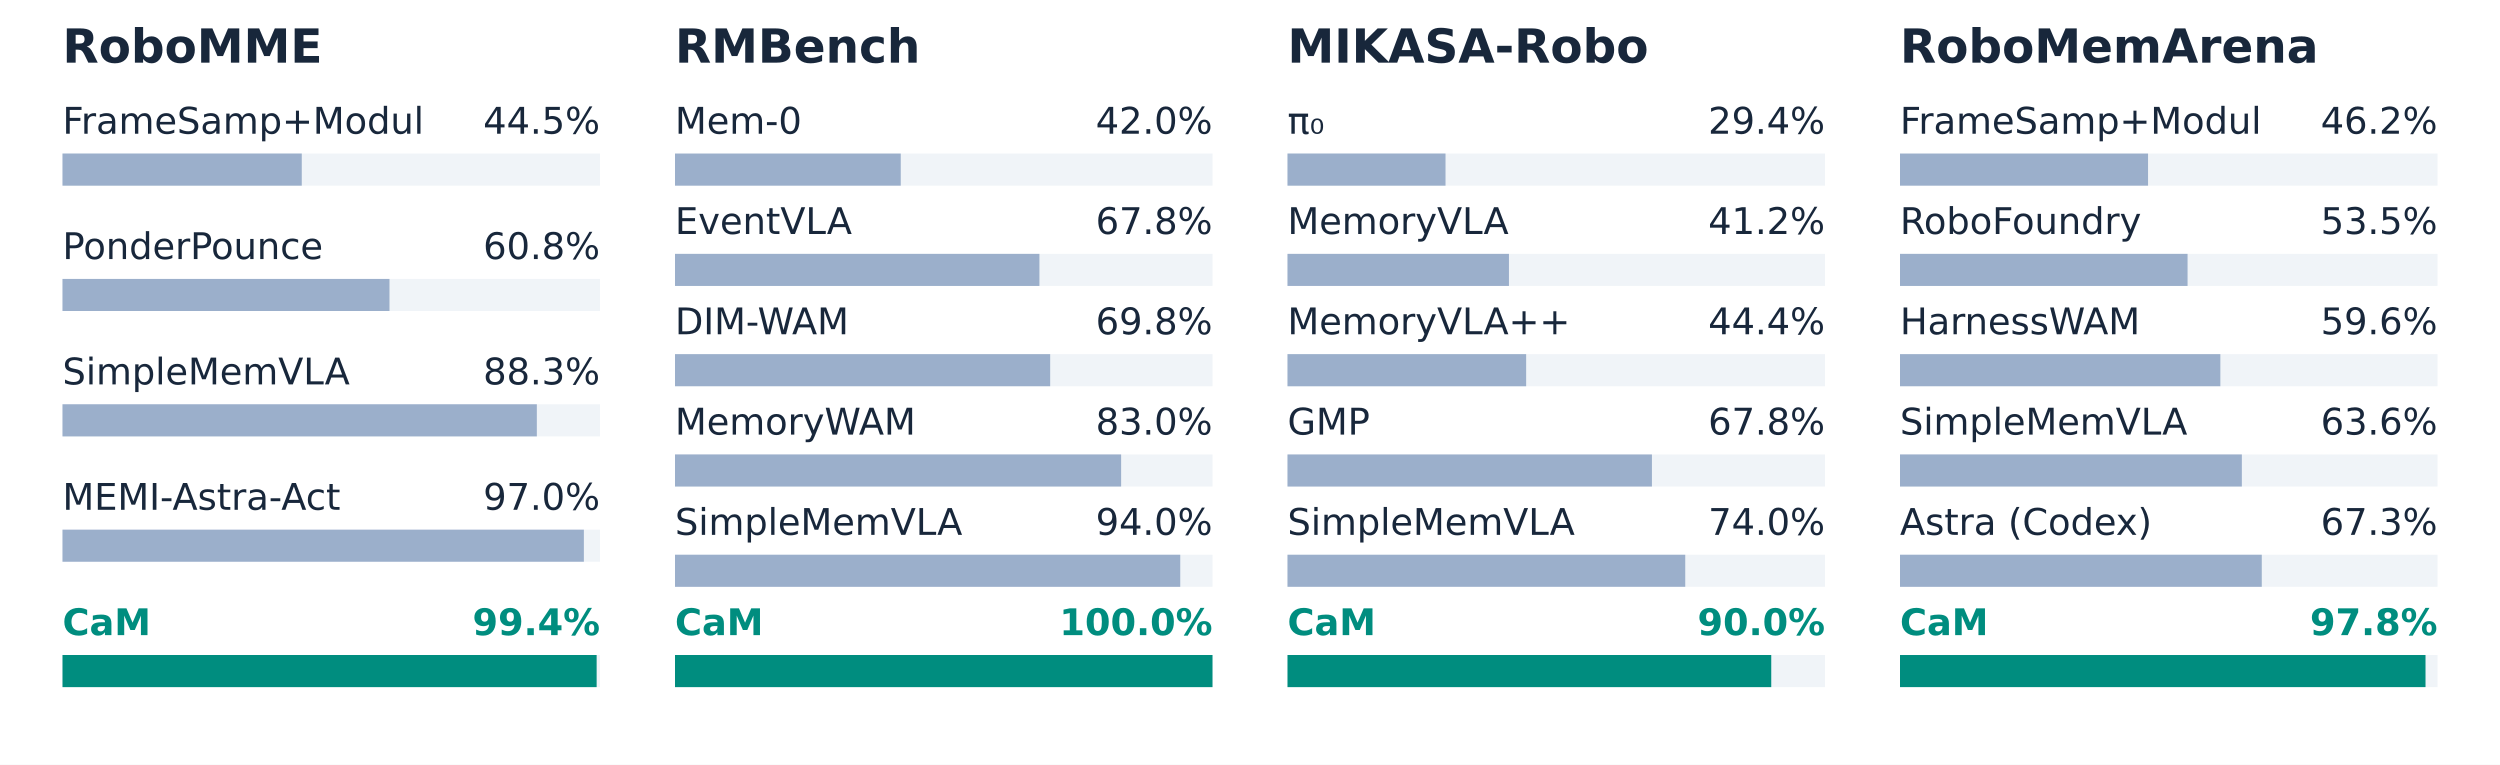
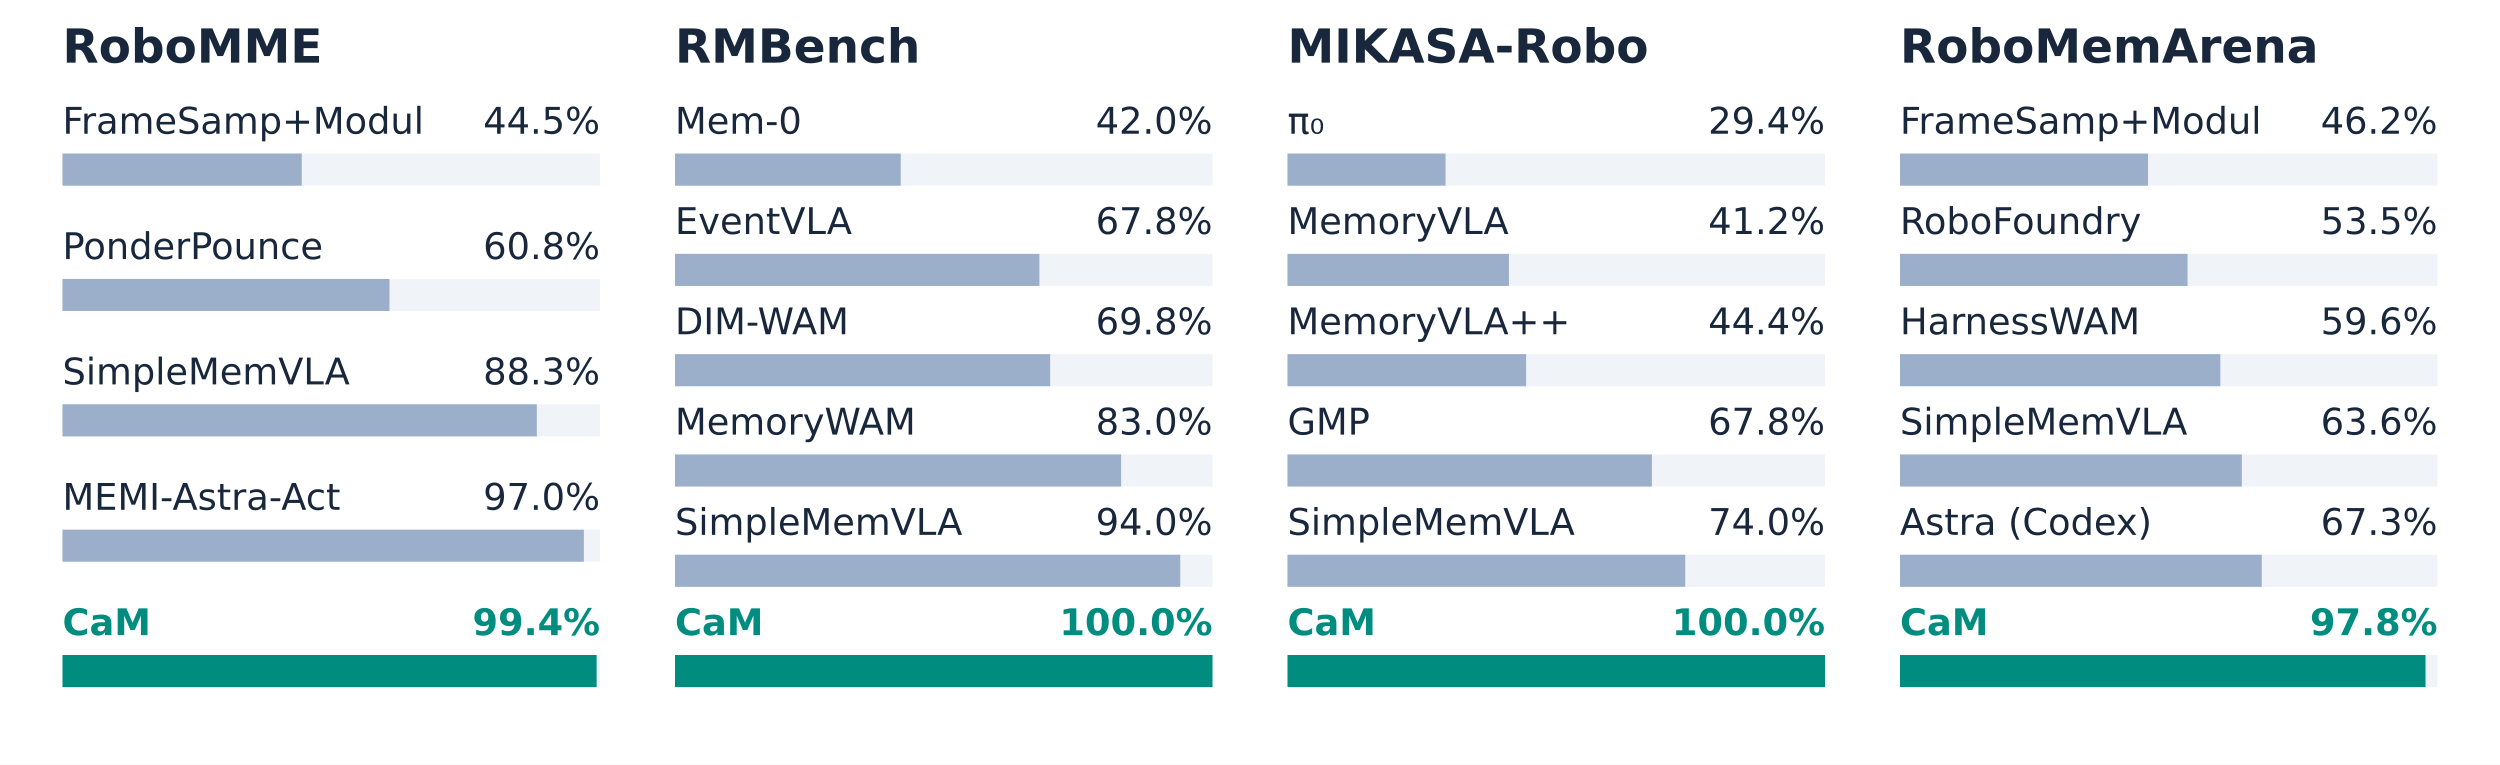
<svg xmlns="http://www.w3.org/2000/svg" width="1224pt" height="374.4pt" viewBox="0 0 1224 374.4" version="1.1">
  <defs>
    <style type="text/css">*{stroke-linejoin: round; stroke-linecap: butt}</style>
  </defs>
  <g id="figure_1">
    <g id="patch_1">
      <path d="M 0 374.4 L 1224 374.4 L 1224 0 L 0 0 z " style="fill: #ffffff" />
    </g>
    <g id="axes_1">
      <g id="patch_2">
        <path d="M 30.6 90.899 L 293.76 90.899 L 293.76 75.187 L 30.6 75.187 z " clip-path="url(#p5bf6a9f2eb)" style="fill: #f0f4f8" />
      </g>
      <g id="patch_3">
        <path d="M 30.6 152.276 L 293.76 152.276 L 293.76 136.564 L 30.6 136.564 z " clip-path="url(#p5bf6a9f2eb)" style="fill: #f0f4f8" />
      </g>
      <g id="patch_4">
        <path d="M 30.6 213.654 L 293.76 213.654 L 293.76 197.941 L 30.6 197.941 z " clip-path="url(#p5bf6a9f2eb)" style="fill: #f0f4f8" />
      </g>
      <g id="patch_5">
        <path d="M 30.6 275.031 L 293.76 275.031 L 293.76 259.318 L 30.6 259.318 z " clip-path="url(#p5bf6a9f2eb)" style="fill: #f0f4f8" />
      </g>
      <g id="patch_6">
        <path d="M 30.6 336.408 L 293.76 336.408 L 293.76 320.695 L 30.6 320.695 z " clip-path="url(#p5bf6a9f2eb)" style="fill: #f0f4f8" />
      </g>
      <g id="patch_7">
        <path d="M 30.6 90.899 L 147.744 90.899 L 147.744 75.187 L 30.6 75.187 z " clip-path="url(#p5bf6a9f2eb)" style="fill: #9bafcb" />
      </g>
      <g id="patch_8">
        <path d="M 30.6 152.276 L 190.688 152.276 L 190.688 136.564 L 30.6 136.564 z " clip-path="url(#p5bf6a9f2eb)" style="fill: #9bafcb" />
      </g>
      <g id="patch_9">
        <path d="M 30.6 213.654 L 262.839 213.654 L 262.839 197.941 L 30.6 197.941 z " clip-path="url(#p5bf6a9f2eb)" style="fill: #9bafcb" />
      </g>
      <g id="patch_10">
        <path d="M 30.6 275.031 L 285.865 275.031 L 285.865 259.318 L 30.6 259.318 z " clip-path="url(#p5bf6a9f2eb)" style="fill: #9bafcb" />
      </g>
      <g id="patch_11">
        <path d="M 30.6 336.408 L 292.115 336.408 L 292.115 320.695 L 30.6 320.695 z " clip-path="url(#p5bf6a9f2eb)" style="fill: #008d7f" />
      </g>
      <g id="text_1">
        <text style="font-size: 18px; font-family: 'DejaVu Sans'; text-anchor: start; fill: #18273b" x="30.6" y="65.461" transform="rotate(-0 30.6 65.46149)">FrameSamp+Modul</text>
      </g>
      <g id="text_2">
        <text style="font-size: 18px; font-family: 'DejaVu Sans'; text-anchor: end; fill: #18273b" x="293.76" y="65.461" transform="rotate(-0 293.76 65.46149)">44.5%</text>
      </g>
      <g id="text_3">
        <text style="font-size: 18px; font-family: 'DejaVu Sans'; text-anchor: start; fill: #18273b" x="30.6" y="126.839" transform="rotate(-0 30.6 126.8385)">PonderPounce</text>
      </g>
      <g id="text_4">
        <text style="font-size: 18px; font-family: 'DejaVu Sans'; text-anchor: end; fill: #18273b" x="293.76" y="126.839" transform="rotate(-0 293.76 126.8385)">60.8%</text>
      </g>
      <g id="text_5">
        <text style="font-size: 18px; font-family: 'DejaVu Sans'; text-anchor: start; fill: #18273b" x="30.6" y="188.216" transform="rotate(-0 30.6 188.2156)">SimpleMemVLA</text>
      </g>
      <g id="text_6">
        <text style="font-size: 18px; font-family: 'DejaVu Sans'; text-anchor: end; fill: #18273b" x="293.76" y="188.216" transform="rotate(-0 293.76 188.2156)">88.3%</text>
      </g>
      <g id="text_7">
        <text style="font-size: 18px; font-family: 'DejaVu Sans'; text-anchor: start; fill: #18273b" x="30.6" y="249.593" transform="rotate(-0 30.6 249.5926)">MEMI-Astra-Act</text>
      </g>
      <g id="text_8">
        <text style="font-size: 18px; font-family: 'DejaVu Sans'; text-anchor: end; fill: #18273b" x="293.76" y="249.593" transform="rotate(-0 293.76 249.5926)">97.0%</text>
      </g>
      <g id="text_9">
        <text style="font-weight: 700; font-size: 18px; font-family: 'DejaVu Sans'; text-anchor: start; fill: #008d7f" x="30.6" y="310.97" transform="rotate(-0 30.6 310.9697)">CaM</text>
      </g>
      <g id="text_10">
        <text style="font-weight: 700; font-size: 18px; font-family: 'DejaVu Sans'; text-anchor: end; fill: #008d7f" x="293.76" y="310.97" transform="rotate(-0 293.76 310.9697)">99.4%</text>
      </g>
      <g id="text_11">
        <text style="font-weight: 700; font-size: 23px; font-family: 'DejaVu Sans'; text-anchor: start; fill: #18273b" x="30.6" y="30.672" transform="rotate(-0 30.6 30.672)">RoboMME</text>
      </g>
    </g>
    <g id="axes_2">
      <g id="patch_12">
        <path d="M 330.48 90.899 L 593.64 90.899 L 593.64 75.187 L 330.48 75.187 z " clip-path="url(#pbbed36736d)" style="fill: #f0f4f8" />
      </g>
      <g id="patch_13">
        <path d="M 330.48 140.001 L 593.64 140.001 L 593.64 124.289 L 330.48 124.289 z " clip-path="url(#pbbed36736d)" style="fill: #f0f4f8" />
      </g>
      <g id="patch_14">
        <path d="M 330.48 189.103 L 593.64 189.103 L 593.64 173.39 L 330.48 173.39 z " clip-path="url(#pbbed36736d)" style="fill: #f0f4f8" />
      </g>
      <g id="patch_15">
        <path d="M 330.48 238.204 L 593.64 238.204 L 593.64 222.492 L 330.48 222.492 z " clip-path="url(#pbbed36736d)" style="fill: #f0f4f8" />
      </g>
      <g id="patch_16">
        <path d="M 330.48 287.306 L 593.64 287.306 L 593.64 271.593 L 330.48 271.593 z " clip-path="url(#pbbed36736d)" style="fill: #f0f4f8" />
      </g>
      <g id="patch_17">
        <path d="M 330.48 336.408 L 593.64 336.408 L 593.64 320.695 L 330.48 320.695 z " clip-path="url(#pbbed36736d)" style="fill: #f0f4f8" />
      </g>
      <g id="patch_18">
        <path d="M 330.48 90.899 L 441.007 90.899 L 441.007 75.187 L 330.48 75.187 z " clip-path="url(#pbbed36736d)" style="fill: #9bafcb" />
      </g>
      <g id="patch_19">
        <path d="M 330.48 140.001 L 508.902 140.001 L 508.902 124.289 L 330.48 124.289 z " clip-path="url(#pbbed36736d)" style="fill: #9bafcb" />
      </g>
      <g id="patch_20">
        <path d="M 330.48 189.103 L 514.166 189.103 L 514.166 173.39 L 330.48 173.39 z " clip-path="url(#pbbed36736d)" style="fill: #9bafcb" />
      </g>
      <g id="patch_21">
        <path d="M 330.48 238.204 L 548.903 238.204 L 548.903 222.492 L 330.48 222.492 z " clip-path="url(#pbbed36736d)" style="fill: #9bafcb" />
      </g>
      <g id="patch_22">
        <path d="M 330.48 287.306 L 577.85 287.306 L 577.85 271.593 L 330.48 271.593 z " clip-path="url(#pbbed36736d)" style="fill: #9bafcb" />
      </g>
      <g id="patch_23">
        <path d="M 330.48 336.408 L 593.64 336.408 L 593.64 320.695 L 330.48 320.695 z " clip-path="url(#pbbed36736d)" style="fill: #008d7f" />
      </g>
      <g id="text_12">
        <text style="font-size: 18px; font-family: 'DejaVu Sans'; text-anchor: start; fill: #18273b" x="330.48" y="65.461" transform="rotate(-0 330.48 65.46149)">Mem-0</text>
      </g>
      <g id="text_13">
        <text style="font-size: 18px; font-family: 'DejaVu Sans'; text-anchor: end; fill: #18273b" x="593.64" y="65.461" transform="rotate(-0 593.64 65.46149)">42.0%</text>
      </g>
      <g id="text_14">
        <text style="font-size: 18px; font-family: 'DejaVu Sans'; text-anchor: start; fill: #18273b" x="330.48" y="114.563" transform="rotate(-0 330.48 114.5631)">EventVLA</text>
      </g>
      <g id="text_15">
        <text style="font-size: 18px; font-family: 'DejaVu Sans'; text-anchor: end; fill: #18273b" x="593.64" y="114.563" transform="rotate(-0 593.64 114.5631)">67.8%</text>
      </g>
      <g id="text_16">
        <text style="font-size: 18px; font-family: 'DejaVu Sans'; text-anchor: start; fill: #18273b" x="330.48" y="163.665" transform="rotate(-0 330.48 163.6648)">DIM-WAM</text>
      </g>
      <g id="text_17">
        <text style="font-size: 18px; font-family: 'DejaVu Sans'; text-anchor: end; fill: #18273b" x="593.64" y="163.665" transform="rotate(-0 593.64 163.6648)">69.8%</text>
      </g>
      <g id="text_18">
        <text style="font-size: 18px; font-family: 'DejaVu Sans'; text-anchor: start; fill: #18273b" x="330.48" y="212.766" transform="rotate(-0 330.48 212.7664)">MemoryWAM</text>
      </g>
      <g id="text_19">
        <text style="font-size: 18px; font-family: 'DejaVu Sans'; text-anchor: end; fill: #18273b" x="593.64" y="212.766" transform="rotate(-0 593.64 212.7664)">83.0%</text>
      </g>
      <g id="text_20">
        <text style="font-size: 18px; font-family: 'DejaVu Sans'; text-anchor: start; fill: #18273b" x="330.48" y="261.868" transform="rotate(-0 330.48 261.868)">SimpleMemVLA</text>
      </g>
      <g id="text_21">
        <text style="font-size: 18px; font-family: 'DejaVu Sans'; text-anchor: end; fill: #18273b" x="593.64" y="261.868" transform="rotate(-0 593.64 261.868)">94.0%</text>
      </g>
      <g id="text_22">
        <text style="font-weight: 700; font-size: 18px; font-family: 'DejaVu Sans'; text-anchor: start; fill: #008d7f" x="330.48" y="310.97" transform="rotate(-0 330.48 310.9697)">CaM</text>
      </g>
      <g id="text_23">
        <text style="font-weight: 700; font-size: 18px; font-family: 'DejaVu Sans'; text-anchor: end; fill: #008d7f" x="593.64" y="310.97" transform="rotate(-0 593.64 310.9697)">100.0%</text>
      </g>
      <g id="text_24">
        <text style="font-weight: 700; font-size: 23px; font-family: 'DejaVu Sans'; text-anchor: start; fill: #18273b" x="330.48" y="30.672" transform="rotate(-0 330.48 30.672)">RMBench</text>
      </g>
    </g>
    <g id="axes_3">
      <g id="patch_24">
        <path d="M 630.36 90.899 L 893.52 90.899 L 893.52 75.187 L 630.36 75.187 z " clip-path="url(#p13d2c39199)" style="fill: #f0f4f8" />
      </g>
      <g id="patch_25">
        <path d="M 630.36 140.001 L 893.52 140.001 L 893.52 124.289 L 630.36 124.289 z " clip-path="url(#p13d2c39199)" style="fill: #f0f4f8" />
      </g>
      <g id="patch_26">
        <path d="M 630.36 189.103 L 893.52 189.103 L 893.52 173.39 L 630.36 173.39 z " clip-path="url(#p13d2c39199)" style="fill: #f0f4f8" />
      </g>
      <g id="patch_27">
        <path d="M 630.36 238.204 L 893.52 238.204 L 893.52 222.492 L 630.36 222.492 z " clip-path="url(#p13d2c39199)" style="fill: #f0f4f8" />
      </g>
      <g id="patch_28">
        <path d="M 630.36 287.306 L 893.52 287.306 L 893.52 271.593 L 630.36 271.593 z " clip-path="url(#p13d2c39199)" style="fill: #f0f4f8" />
      </g>
      <g id="patch_29">
        <path d="M 630.36 336.408 L 893.52 336.408 L 893.52 320.695 L 630.36 320.695 z " clip-path="url(#p13d2c39199)" style="fill: #f0f4f8" />
      </g>
      <g id="patch_30">
        <path d="M 630.36 90.899 L 707.729 90.899 L 707.729 75.187 L 630.36 75.187 z " clip-path="url(#p13d2c39199)" style="fill: #9bafcb" />
      </g>
      <g id="patch_31">
        <path d="M 630.36 140.001 L 738.782 140.001 L 738.782 124.289 L 630.36 124.289 z " clip-path="url(#p13d2c39199)" style="fill: #9bafcb" />
      </g>
      <g id="patch_32">
        <path d="M 630.36 189.103 L 747.203 189.103 L 747.203 173.39 L 630.36 173.39 z " clip-path="url(#p13d2c39199)" style="fill: #9bafcb" />
      </g>
      <g id="patch_33">
        <path d="M 630.36 238.204 L 808.782 238.204 L 808.782 222.492 L 630.36 222.492 z " clip-path="url(#p13d2c39199)" style="fill: #9bafcb" />
      </g>
      <g id="patch_34">
        <path d="M 630.36 287.306 L 825.098 287.306 L 825.098 271.593 L 630.36 271.593 z " clip-path="url(#p13d2c39199)" style="fill: #9bafcb" />
      </g>
      <g id="patch_35">
-         <path d="M 630.36 336.408 L 867.204 336.408 L 867.204 320.695 L 630.36 320.695 z " clip-path="url(#p13d2c39199)" style="fill: #008d7f" />
+         <path d="M 630.36 336.408 L 893.52 336.408 L 893.52 320.695 L 630.36 320.695 z " clip-path="url(#p13d2c39199)" style="fill: #008d7f" />
      </g>
      <g id="text_25">
        <text style="font-size: 18px; font-family: 'DejaVu Sans'; text-anchor: start; fill: #18273b" x="630.36" y="65.461" transform="rotate(-0 630.36 65.46149)">π₀</text>
      </g>
      <g id="text_26">
        <text style="font-size: 18px; font-family: 'DejaVu Sans'; text-anchor: end; fill: #18273b" x="893.52" y="65.461" transform="rotate(-0 893.52 65.46149)">29.4%</text>
      </g>
      <g id="text_27">
        <text style="font-size: 18px; font-family: 'DejaVu Sans'; text-anchor: start; fill: #18273b" x="630.36" y="114.563" transform="rotate(-0 630.36 114.5631)">MemoryVLA</text>
      </g>
      <g id="text_28">
        <text style="font-size: 18px; font-family: 'DejaVu Sans'; text-anchor: end; fill: #18273b" x="893.52" y="114.563" transform="rotate(-0 893.52 114.5631)">41.2%</text>
      </g>
      <g id="text_29">
        <text style="font-size: 18px; font-family: 'DejaVu Sans'; text-anchor: start; fill: #18273b" x="630.36" y="163.665" transform="rotate(-0 630.36 163.6648)">MemoryVLA++</text>
      </g>
      <g id="text_30">
        <text style="font-size: 18px; font-family: 'DejaVu Sans'; text-anchor: end; fill: #18273b" x="893.52" y="163.665" transform="rotate(-0 893.52 163.6648)">44.4%</text>
      </g>
      <g id="text_31">
        <text style="font-size: 18px; font-family: 'DejaVu Sans'; text-anchor: start; fill: #18273b" x="630.36" y="212.766" transform="rotate(-0 630.36 212.7664)">GMP</text>
      </g>
      <g id="text_32">
        <text style="font-size: 18px; font-family: 'DejaVu Sans'; text-anchor: end; fill: #18273b" x="893.52" y="212.766" transform="rotate(-0 893.52 212.7664)">67.8%</text>
      </g>
      <g id="text_33">
        <text style="font-size: 18px; font-family: 'DejaVu Sans'; text-anchor: start; fill: #18273b" x="630.36" y="261.868" transform="rotate(-0 630.36 261.868)">SimpleMemVLA</text>
      </g>
      <g id="text_34">
        <text style="font-size: 18px; font-family: 'DejaVu Sans'; text-anchor: end; fill: #18273b" x="893.52" y="261.868" transform="rotate(-0 893.52 261.868)">74.0%</text>
      </g>
      <g id="text_35">
        <text style="font-weight: 700; font-size: 18px; font-family: 'DejaVu Sans'; text-anchor: start; fill: #008d7f" x="630.36" y="310.97" transform="rotate(-0 630.36 310.9697)">CaM</text>
      </g>
      <g id="text_36">
-         <text style="font-weight: 700; font-size: 18px; font-family: 'DejaVu Sans'; text-anchor: end; fill: #008d7f" x="893.52" y="310.97" transform="rotate(-0 893.52 310.9697)">90.0%</text>
+         <text style="font-weight: 700; font-size: 18px; font-family: 'DejaVu Sans'; text-anchor: end; fill: #008d7f" x="893.52" y="310.97" transform="rotate(-0 893.52 310.9697)">100.0%</text>
      </g>
      <g id="text_37">
        <text style="font-weight: 700; font-size: 23px; font-family: 'DejaVu Sans'; text-anchor: start; fill: #18273b" x="630.36" y="30.672" transform="rotate(-0 630.36 30.672)">MIKASA-Robo</text>
      </g>
    </g>
    <g id="axes_4">
      <g id="patch_36">
        <path d="M 930.24 90.899 L 1193.4 90.899 L 1193.4 75.187 L 930.24 75.187 z " clip-path="url(#pb7491d4dff)" style="fill: #f0f4f8" />
      </g>
      <g id="patch_37">
        <path d="M 930.24 140.001 L 1193.4 140.001 L 1193.4 124.289 L 930.24 124.289 z " clip-path="url(#pb7491d4dff)" style="fill: #f0f4f8" />
      </g>
      <g id="patch_38">
        <path d="M 930.24 189.103 L 1193.4 189.103 L 1193.4 173.39 L 930.24 173.39 z " clip-path="url(#pb7491d4dff)" style="fill: #f0f4f8" />
      </g>
      <g id="patch_39">
        <path d="M 930.24 238.204 L 1193.4 238.204 L 1193.4 222.492 L 930.24 222.492 z " clip-path="url(#pb7491d4dff)" style="fill: #f0f4f8" />
      </g>
      <g id="patch_40">
        <path d="M 930.24 287.306 L 1193.4 287.306 L 1193.4 271.593 L 930.24 271.593 z " clip-path="url(#pb7491d4dff)" style="fill: #f0f4f8" />
      </g>
      <g id="patch_41">
        <path d="M 930.24 336.408 L 1193.4 336.408 L 1193.4 320.695 L 930.24 320.695 z " clip-path="url(#pb7491d4dff)" style="fill: #f0f4f8" />
      </g>
      <g id="patch_42">
        <path d="M 930.24 90.899 L 1051.688 90.899 L 1051.688 75.187 L 930.24 75.187 z " clip-path="url(#pb7491d4dff)" style="fill: #9bafcb" />
      </g>
      <g id="patch_43">
        <path d="M 930.24 140.001 L 1071.031 140.001 L 1071.031 124.289 L 930.24 124.289 z " clip-path="url(#pb7491d4dff)" style="fill: #9bafcb" />
      </g>
      <g id="patch_44">
        <path d="M 930.24 189.103 L 1087.083 189.103 L 1087.083 173.39 L 930.24 173.39 z " clip-path="url(#pb7491d4dff)" style="fill: #9bafcb" />
      </g>
      <g id="patch_45">
        <path d="M 930.24 238.204 L 1097.61 238.204 L 1097.61 222.492 L 930.24 222.492 z " clip-path="url(#pb7491d4dff)" style="fill: #9bafcb" />
      </g>
      <g id="patch_46">
        <path d="M 930.24 287.306 L 1107.367 287.306 L 1107.367 271.593 L 930.24 271.593 z " clip-path="url(#pb7491d4dff)" style="fill: #9bafcb" />
      </g>
      <g id="patch_47">
        <path d="M 930.24 336.408 L 1187.53 336.408 L 1187.53 320.695 L 930.24 320.695 z " clip-path="url(#pb7491d4dff)" style="fill: #008d7f" />
      </g>
      <g id="text_38">
        <text style="font-size: 18px; font-family: 'DejaVu Sans'; text-anchor: start; fill: #18273b" x="930.24" y="65.461" transform="rotate(-0 930.24 65.46149)">FrameSamp+Modul</text>
      </g>
      <g id="text_39">
        <text style="font-size: 18px; font-family: 'DejaVu Sans'; text-anchor: end; fill: #18273b" x="1193.4" y="65.461" transform="rotate(-0 1193.4 65.46149)">46.2%</text>
      </g>
      <g id="text_40">
        <text style="font-size: 18px; font-family: 'DejaVu Sans'; text-anchor: start; fill: #18273b" x="930.24" y="114.563" transform="rotate(-0 930.24 114.5631)">RoboFoundry</text>
      </g>
      <g id="text_41">
        <text style="font-size: 18px; font-family: 'DejaVu Sans'; text-anchor: end; fill: #18273b" x="1193.4" y="114.563" transform="rotate(-0 1193.4 114.5631)">53.5%</text>
      </g>
      <g id="text_42">
        <text style="font-size: 18px; font-family: 'DejaVu Sans'; text-anchor: start; fill: #18273b" x="930.24" y="163.665" transform="rotate(-0 930.24 163.6648)">HarnessWAM</text>
      </g>
      <g id="text_43">
        <text style="font-size: 18px; font-family: 'DejaVu Sans'; text-anchor: end; fill: #18273b" x="1193.4" y="163.665" transform="rotate(-0 1193.4 163.6648)">59.6%</text>
      </g>
      <g id="text_44">
        <text style="font-size: 18px; font-family: 'DejaVu Sans'; text-anchor: start; fill: #18273b" x="930.24" y="212.766" transform="rotate(-0 930.24 212.7664)">SimpleMemVLA</text>
      </g>
      <g id="text_45">
        <text style="font-size: 18px; font-family: 'DejaVu Sans'; text-anchor: end; fill: #18273b" x="1193.4" y="212.766" transform="rotate(-0 1193.4 212.7664)">63.6%</text>
      </g>
      <g id="text_46">
        <text style="font-size: 18px; font-family: 'DejaVu Sans'; text-anchor: start; fill: #18273b" x="930.24" y="261.868" transform="rotate(-0 930.24 261.868)">Astra (Codex)</text>
      </g>
      <g id="text_47">
        <text style="font-size: 18px; font-family: 'DejaVu Sans'; text-anchor: end; fill: #18273b" x="1193.4" y="261.868" transform="rotate(-0 1193.4 261.868)">67.3%</text>
      </g>
      <g id="text_48">
        <text style="font-weight: 700; font-size: 18px; font-family: 'DejaVu Sans'; text-anchor: start; fill: #008d7f" x="930.24" y="310.97" transform="rotate(-0 930.24 310.9697)">CaM</text>
      </g>
      <g id="text_49">
        <text style="font-weight: 700; font-size: 18px; font-family: 'DejaVu Sans'; text-anchor: end; fill: #008d7f" x="1193.4" y="310.97" transform="rotate(-0 1193.4 310.9697)">97.8%</text>
      </g>
      <g id="text_50">
        <text style="font-weight: 700; font-size: 23px; font-family: 'DejaVu Sans'; text-anchor: start; fill: #18273b" x="930.24" y="30.672" transform="rotate(-0 930.24 30.672)">RoboMemArena</text>
      </g>
    </g>
  </g>
  <defs>
    <clipPath id="p5bf6a9f2eb">
      <rect x="30.6" y="48.672" width="263.16" height="299.52" />
    </clipPath>
    <clipPath id="pbbed36736d">
      <rect x="330.48" y="48.672" width="263.16" height="299.52" />
    </clipPath>
    <clipPath id="p13d2c39199">
      <rect x="630.36" y="48.672" width="263.16" height="299.52" />
    </clipPath>
    <clipPath id="pb7491d4dff">
      <rect x="930.24" y="48.672" width="263.16" height="299.52" />
    </clipPath>
  </defs>
</svg>
